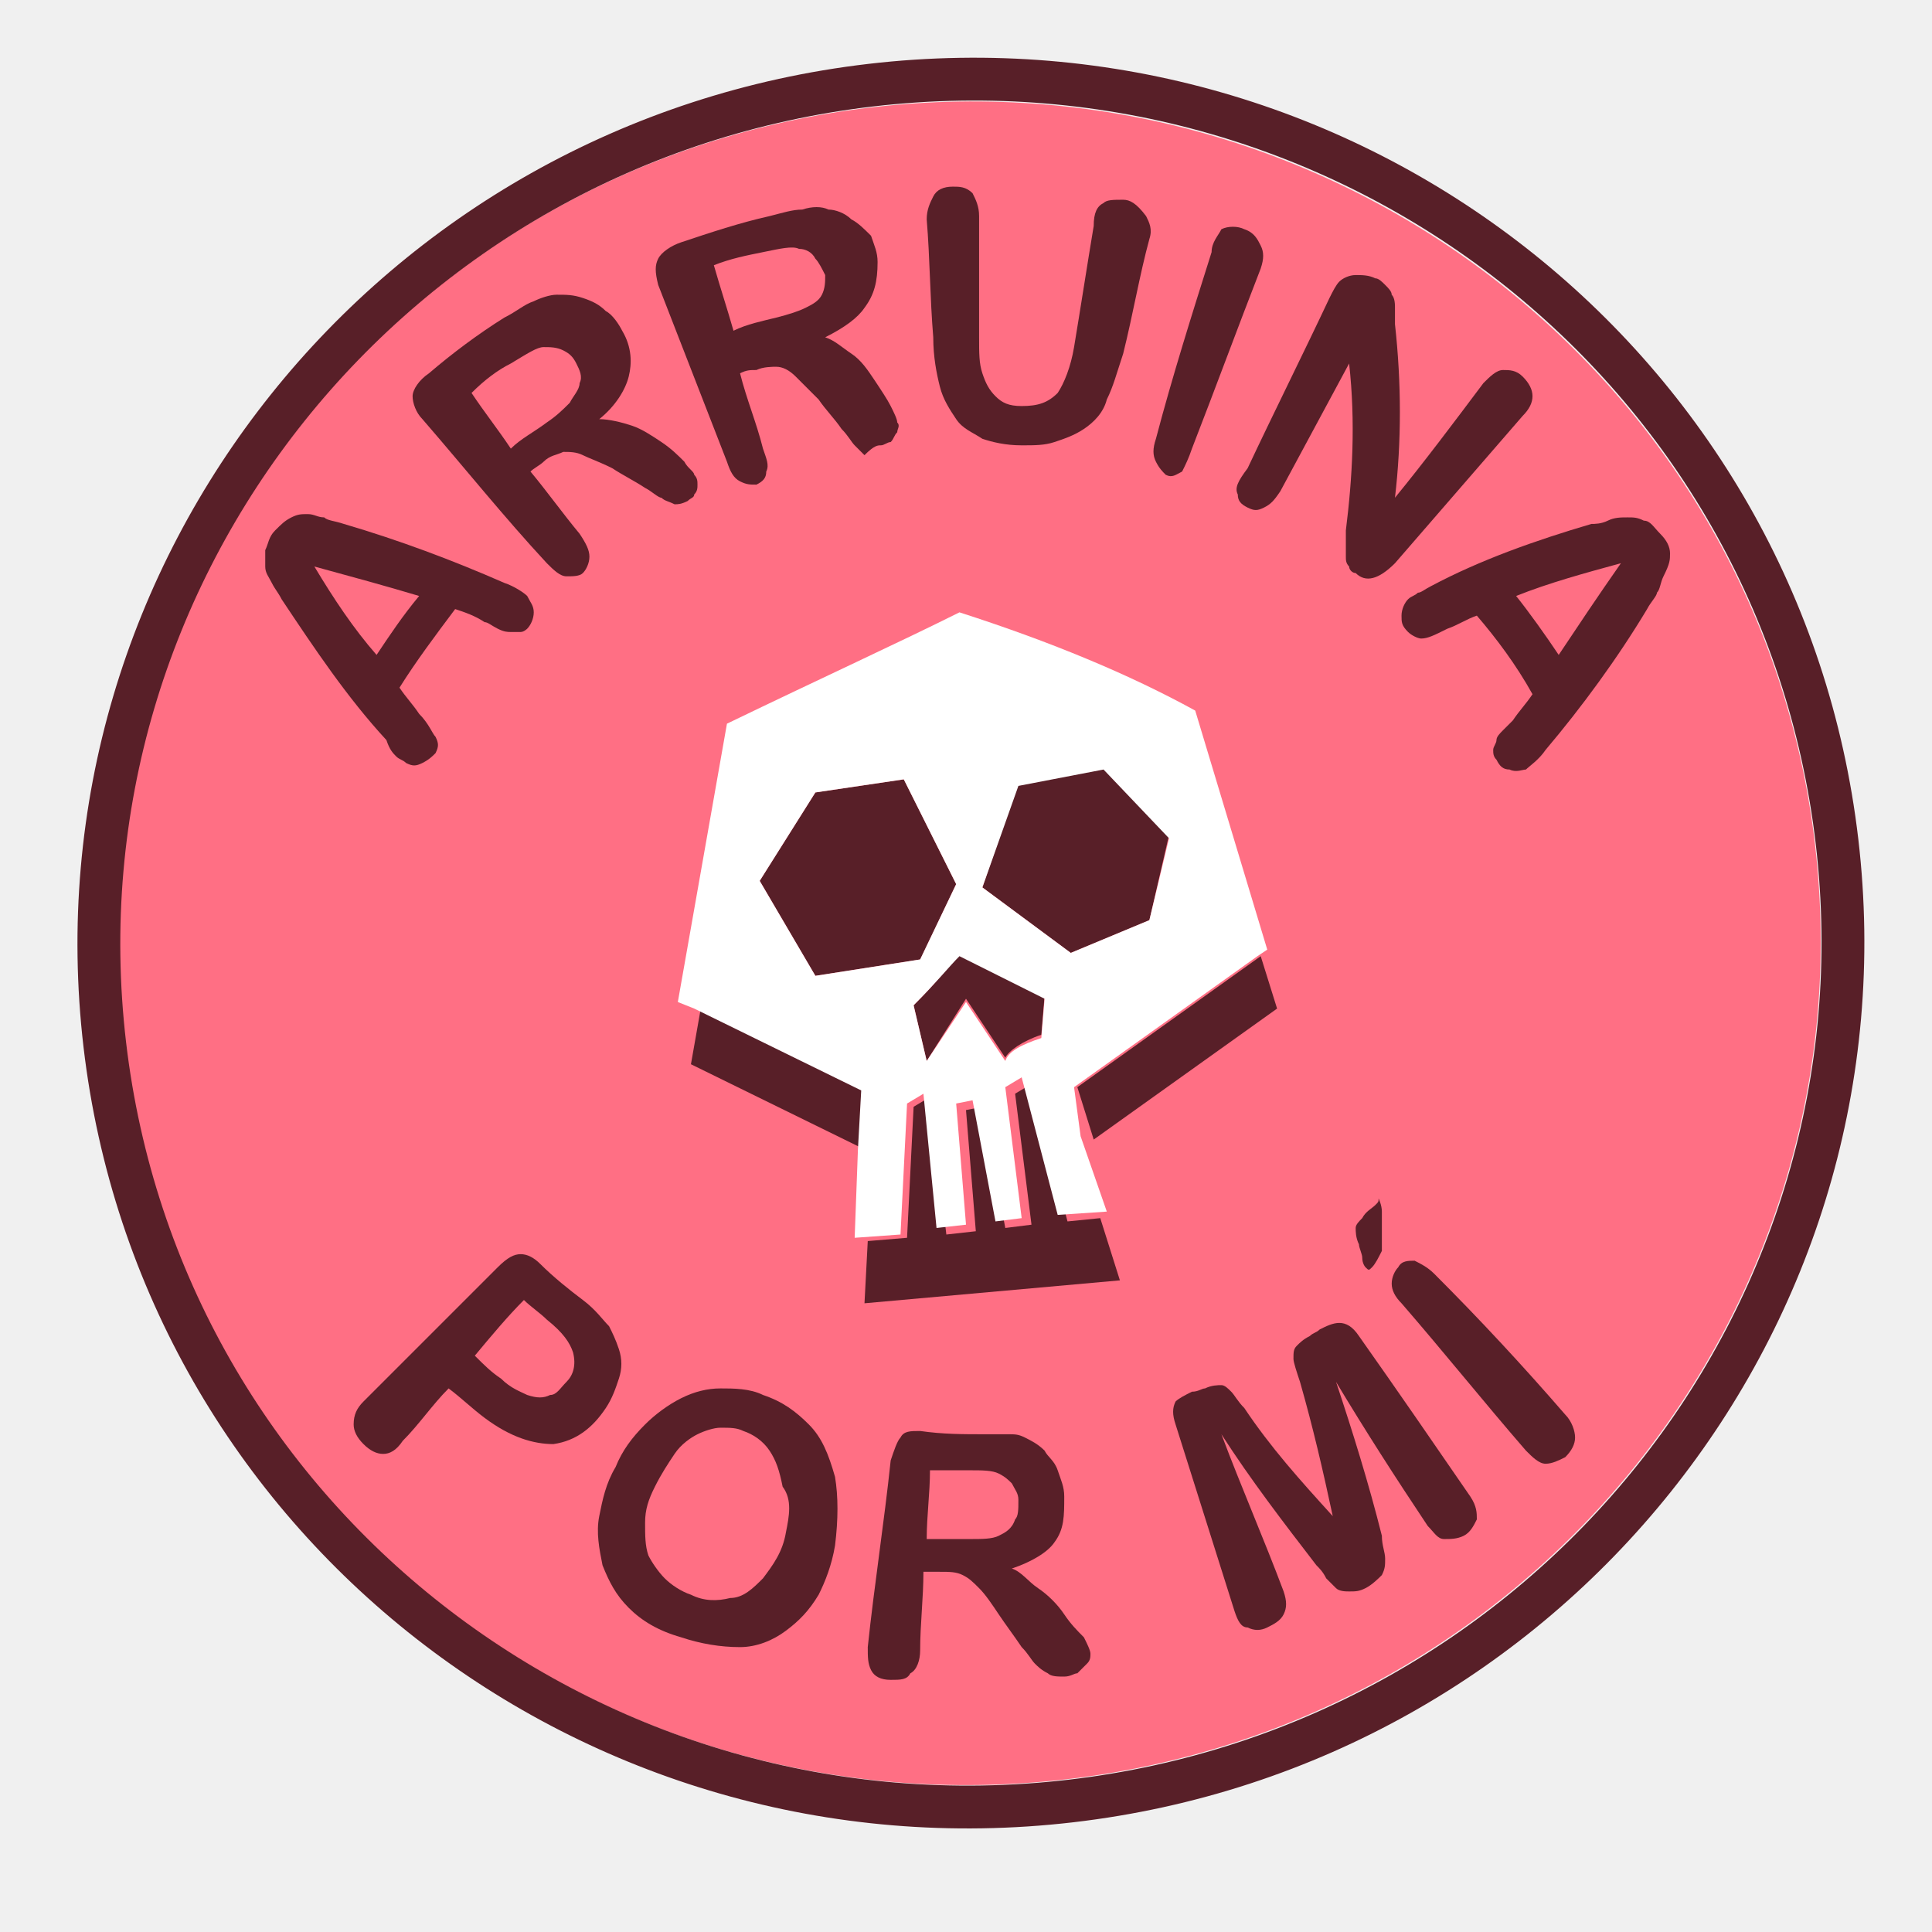
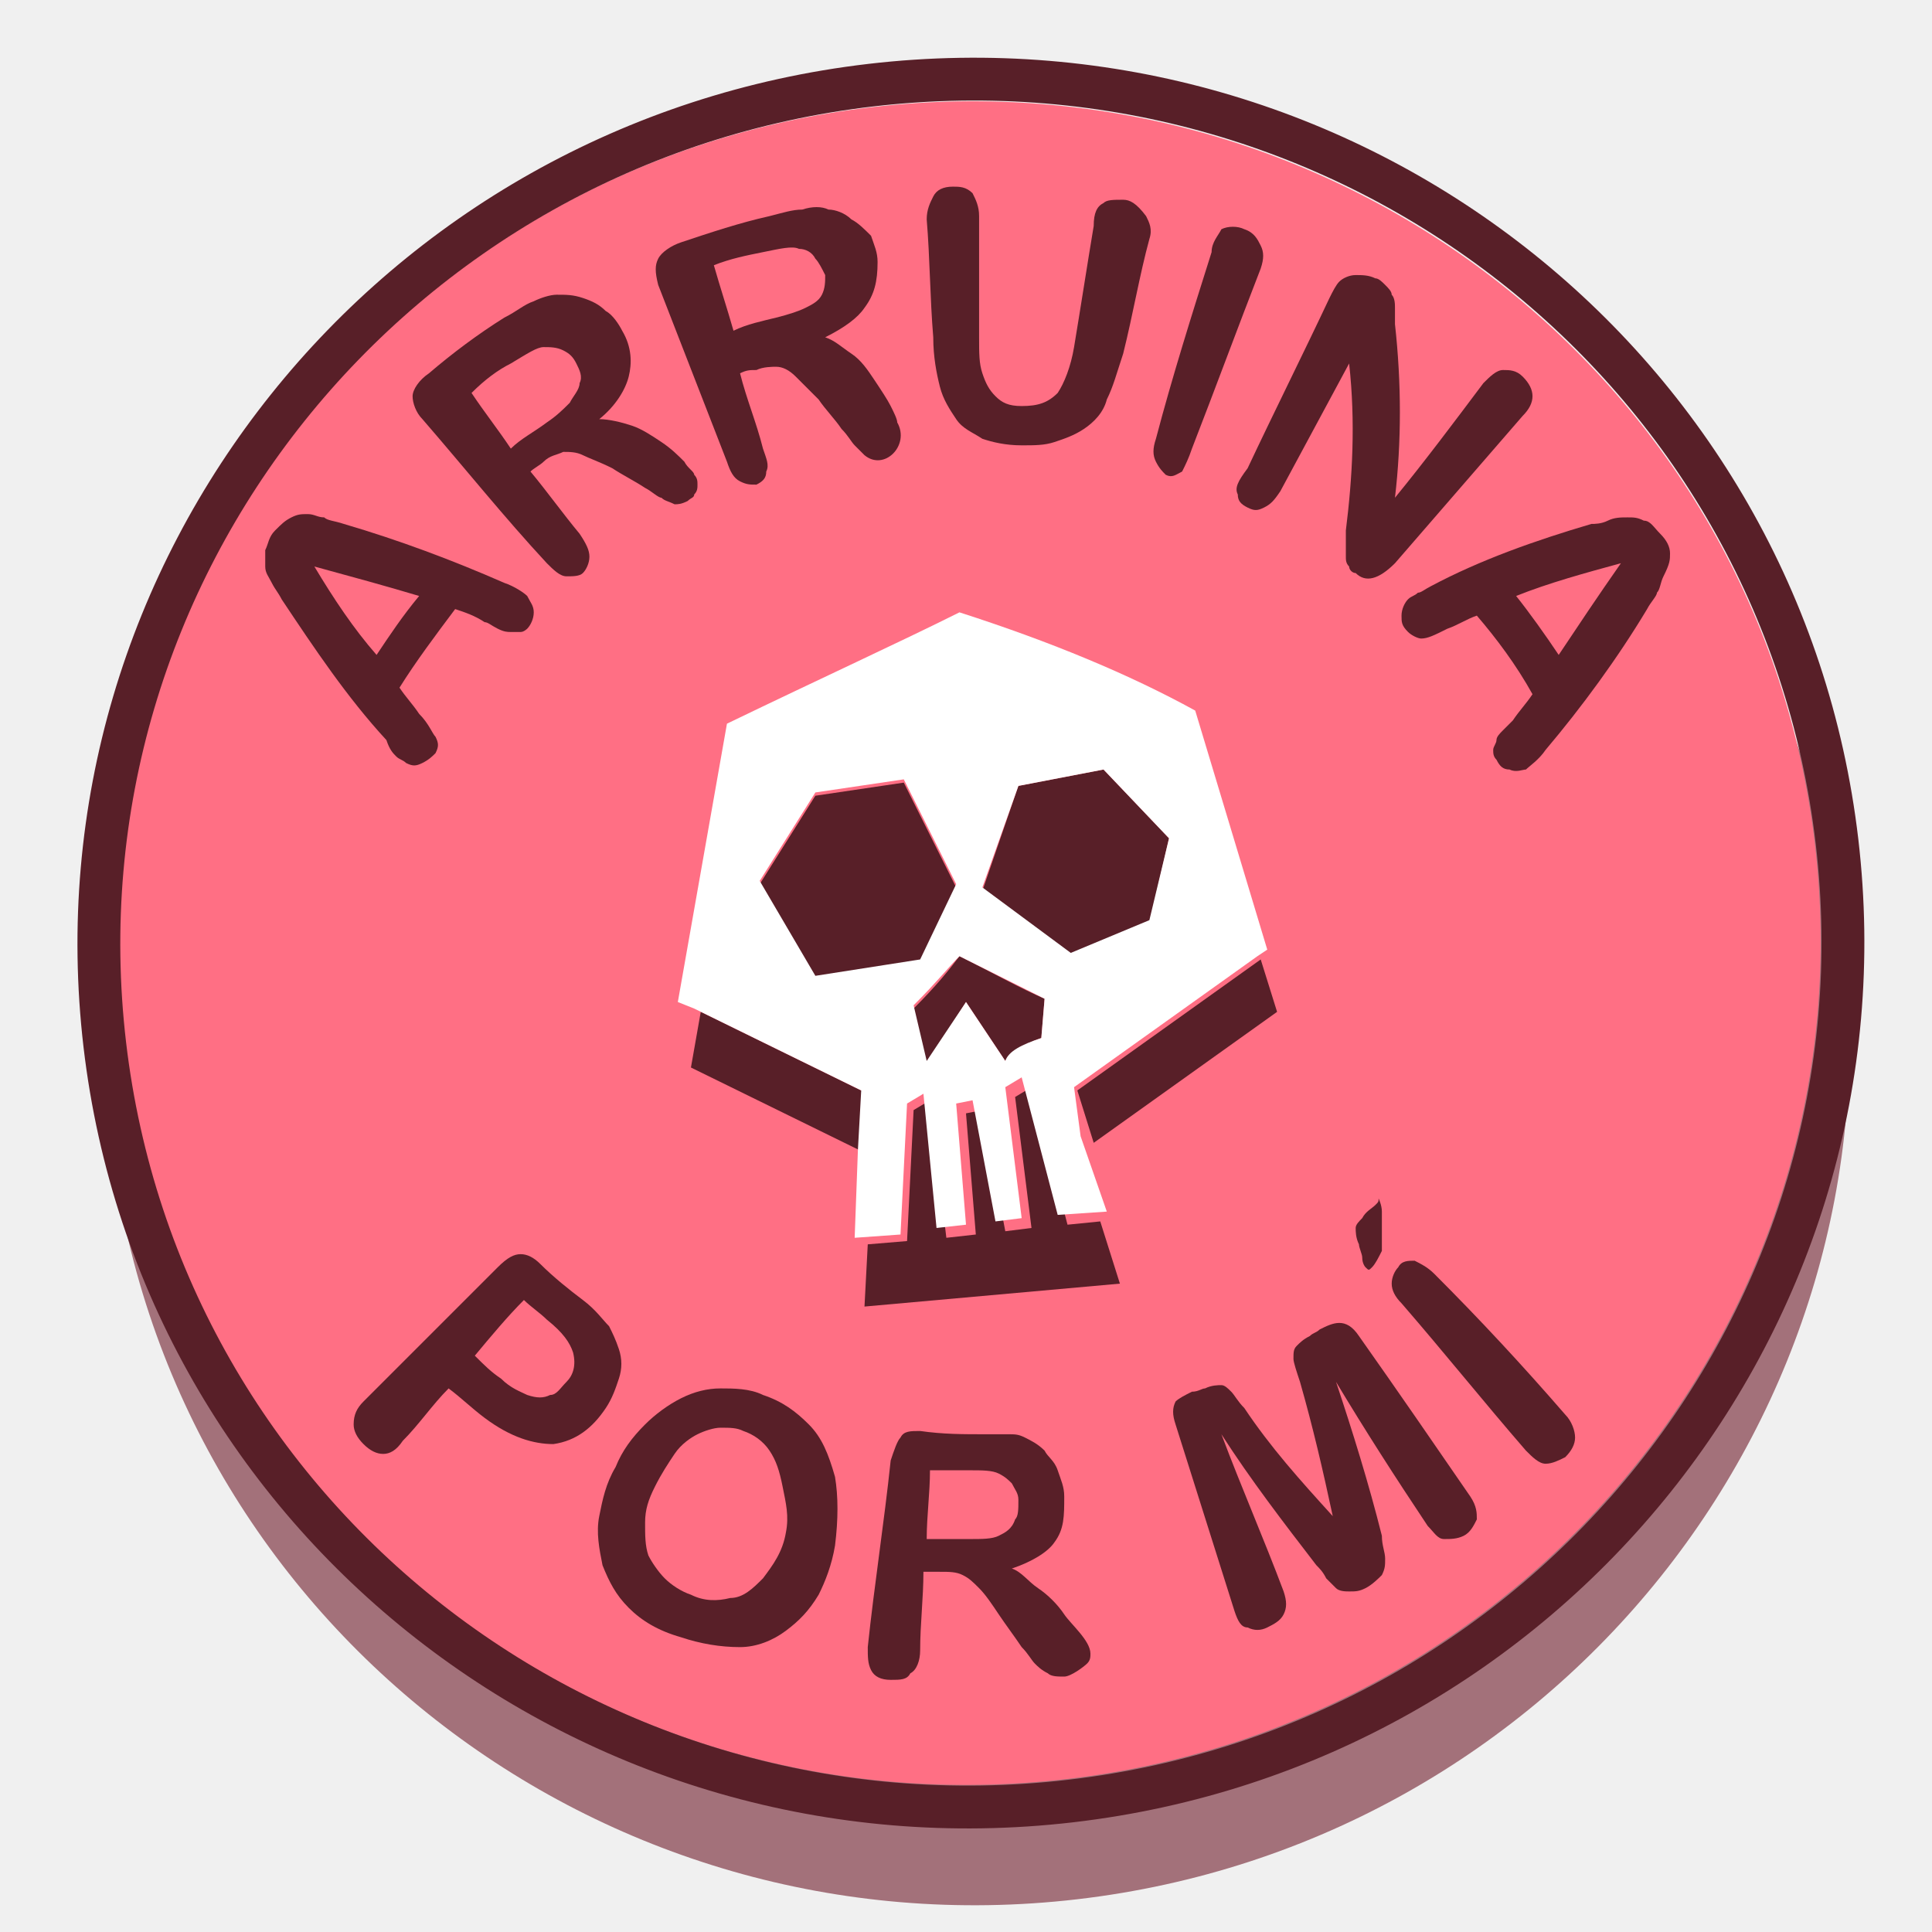
- <svg xmlns="http://www.w3.org/2000/svg" version="1.1" id="Layer_1" x="0px" y="0px" viewBox="0 0 59 59" style="enable-background:new 0 0 59 59;" xml:space="preserve">
+ <svg xmlns="http://www.w3.org/2000/svg" version="1.1" id="Layer_2" x="0px" y="0px" viewBox="0 0 59 59" style="enable-background:new 0 0 59 59;" xml:space="preserve">
  <style type="text/css">
- 	.st0{fill:#FF6F84;}
- 	.st1{fill:none;stroke:#581F28;stroke-width:1.308;}
- 	.st2{fill:#581F28;}
- 	.st3{fill:#FFFFFF;}
+ 	.st0{fill:#A3717A;}
+ 	.st1{fill:#FF6F84;}
+ 	.st2{fill:none;stroke:#581F28;stroke-width:1.308;}
+ 	.st3{fill:#581F28;}
+ 	.st4{fill:#FFFFFF;}
</style>
+   <path class="st0" d="M56.3,28.7C54.6,14.2,41.4,3.9,26.8,5.6C12.2,7.3,1.7,20.4,3.4,34.9S18.3,59.7,32.9,58  C47.5,56.3,58,43.2,56.3,28.7z" />
  <g>
-     <ellipse transform="matrix(0.9933 -0.1159 0.1159 0.9933 -3.1377 3.6298)" class="st0" cx="29.6" cy="28.8" rx="26" ry="25.7" />
-     <path class="st1" d="M26.6,2.6c14.6-1.7,27.8,8.6,29.5,23.1c1.7,14.5-8.8,27.6-23.4,29.3C18.1,56.7,4.9,46.4,3.2,31.9   C1.5,17.4,12,4.3,26.6,2.6z" />
+     <ellipse transform="matrix(0.9933 -0.1159 0.1159 0.9933 -3.139 3.6244)" class="st1" cx="29.6" cy="28.8" rx="26" ry="25.7" />
+     <path class="st2" d="M26.6,2.6c14.6-1.7,27.8,8.6,29.5,23.1c1.7,14.5-8.8,27.6-23.4,29.3C18.1,56.7,4.9,46.4,3.2,31.9   S12,4.3,26.6,2.6z" />
  </g>
-   <path class="st2" d="M28.4,33.5l-0.5,0.3l-0.2,4l-1.2,0.1l-0.1,1.9l7.8-0.7l-0.6-1.9l-1,0.1l-1.1-4.2l-0.5,0.3l0.5,4l-0.8,0.1  l-0.7-3.7l-0.5,0.1l0.3,3.7l-0.9,0.1L28.4,33.5 M21.4,30.8l-0.3,1.7l5.3,2.6l0.1-1.8L21.4,30.8 M27.9,30.7l0.4,1.7l1.2-1.9l1.2,1.8  c0.1-0.2,0.5-0.5,1.1-0.7l0.1-1.2c-0.7-0.3-1.6-0.8-2.6-1.3C29,29.5,28.6,30,27.9,30.7 M27.6,23.8l-2.7,0.4l-1.7,2.7l1.7,2.9  l3.2-0.5l1.1-2.3L27.6,23.8z M32.7,29.1l2.4-1l0.6-2.6l-2-2.1l-2.6,0.5L30,27.1L32.7,29.1z M38.5,29.2l-5.6,4l0.5,1.6l5.6-4  L38.5,29.2L38.5,29.2z" />
-   <path class="st3" d="M32.8,33.2l5.6-4l0.3-0.2l-2.2-7.3c-2-1.1-4.4-2.1-7.2-3c-1.8,0.9-4.2,2-7.1,3.4l-1.5,8.5l0.5,0.2l5.1,2.5  l-0.1,1.8l-0.1,2.7l1.4-0.1l0.2-4l0.5-0.3l0.4,4.1l0.9-0.1l-0.3-3.7l0.5-0.1l0.7,3.7l0.8-0.1l-0.5-4l0.5-0.3l1.1,4.2l1.5-0.1  l-0.8-2.3L32.8,33.2 M35.1,28.1l-2.4,1l-2.7-2l1.1-3.1l2.6-0.5l2,2.1L35.1,28.1z M24.9,24.2l2.7-0.4l1.6,3.2l-1.1,2.3l-3.2,0.5  l-1.7-2.9L24.9,24.2z M28.3,32.4l-0.4-1.7c0.7-0.7,1.1-1.2,1.4-1.5c1,0.5,1.8,0.9,2.6,1.3l-0.1,1.2c-0.6,0.2-1,0.4-1.1,0.7l-1.2-1.8  L28.3,32.4L28.3,32.4z" />
+   <path class="st3" d="M28.4,33.6l-0.5,0.3l-0.2,4L26.5,38l-0.1,1.9l7.8-0.7l-0.6-1.9l-1,0.1l-1.1-4.2L31,33.5l0.5,4l-0.8,0.1L30,33.9  L29.5,34l0.3,3.7l-0.9,0.1L28.4,33.6 M21.4,30.9l-0.3,1.7l5.3,2.6l0.1-1.8L21.4,30.9 M27.9,30.8l0.4,1.7l1.2-1.9l1.2,1.8  c0.1-0.2,0.5-0.5,1.1-0.7l0.1-1.2c-0.7-0.3-1.6-0.8-2.6-1.3C29,29.6,28.6,30.1,27.9,30.8 M27.6,23.9l-2.7,0.4L23.2,27l1.7,2.9  l3.2-0.5l1.1-2.3L27.6,23.9z M32.7,29.2l2.4-1l0.6-2.6l-2-2.1L31.1,24L30,27.2L32.7,29.2z M38.5,29.3l-5.6,4l0.5,1.6l5.6-4  L38.5,29.3L38.5,29.3z" />
+   <path class="st4" d="M32.8,33.2l5.6-4l0.3-0.2l-2.2-7.3c-2-1.1-4.4-2.1-7.2-3c-1.8,0.9-4.2,2-7.1,3.4l-1.5,8.5l0.5,0.2l5.1,2.5  l-0.1,1.8l-0.1,2.7l1.4-0.1l0.2-4l0.5-0.3l0.4,4.1l0.9-0.1l-0.3-3.7l0.5-0.1l0.7,3.7l0.8-0.1l-0.5-4l0.5-0.3l1.1,4.2l1.5-0.1  L33,34.7L32.8,33.2 M35.1,28.1l-2.4,1l-2.7-2l1.1-3.1l2.6-0.5l2,2.1L35.1,28.1z M24.9,24.2l2.7-0.4l1.6,3.2l-1.1,2.3l-3.2,0.5  l-1.7-2.9L24.9,24.2z M28.3,32.4l-0.4-1.7c0.7-0.7,1.1-1.2,1.4-1.5c1,0.5,1.8,0.9,2.6,1.3l-0.1,1.2c-0.6,0.2-1,0.4-1.1,0.7l-1.2-1.8  L28.3,32.4L28.3,32.4z" />
  <g id="Layer_2_copy_2_00000073698024058882006710000003675608293122534283_">
    <g>
-       <path class="st2" d="M18.5,43c0.2-0.3,0.3-0.6,0.4-0.9c0.1-0.3,0.1-0.6,0-0.9c-0.1-0.3-0.2-0.5-0.3-0.7c-0.2-0.2-0.4-0.5-0.8-0.8    c-0.4-0.3-0.9-0.7-1.3-1.1c-0.2-0.2-0.4-0.3-0.6-0.3c-0.2,0-0.4,0.1-0.7,0.4c-1.4,1.4-2.7,2.7-4.1,4.1c-0.2,0.2-0.3,0.4-0.3,0.7    c0,0.2,0.1,0.4,0.3,0.6c0.2,0.2,0.4,0.3,0.6,0.3c0.2,0,0.4-0.1,0.6-0.4c0.5-0.5,0.9-1.1,1.4-1.6c0.4,0.3,0.7,0.6,1.1,0.9    c0.8,0.6,1.5,0.8,2.1,0.8C17.6,44,18.1,43.6,18.5,43z M17.3,42.2c-0.2,0.2-0.3,0.4-0.5,0.4c-0.2,0.1-0.4,0.1-0.7,0    c-0.2-0.1-0.5-0.2-0.8-0.5c-0.3-0.2-0.5-0.4-0.8-0.7c0.5-0.6,1-1.2,1.5-1.7c0.2,0.2,0.5,0.4,0.7,0.6c0.5,0.4,0.7,0.7,0.8,1    C17.6,41.7,17.5,42,17.3,42.2z" />
-       <path class="st2" d="M24.7,43.5c-0.4-0.4-0.8-0.7-1.4-0.9c-0.4-0.2-0.9-0.2-1.3-0.2c-0.4,0-0.8,0.1-1.2,0.3    c-0.4,0.2-0.8,0.5-1.1,0.8c-0.4,0.4-0.7,0.8-0.9,1.3c-0.3,0.5-0.4,1-0.5,1.5c-0.1,0.5,0,1,0.1,1.5c0.2,0.5,0.4,0.9,0.8,1.3    c0.4,0.4,0.9,0.7,1.6,0.9c0.6,0.2,1.2,0.3,1.8,0.3c0.5,0,1-0.2,1.4-0.5c0.4-0.3,0.7-0.6,1-1.1c0.2-0.4,0.4-0.9,0.5-1.5    c0.1-0.8,0.1-1.5,0-2.1C25.3,44.4,25.1,43.9,24.7,43.5z M24,46.8c-0.1,0.6-0.4,1-0.7,1.4c-0.3,0.3-0.6,0.6-1,0.6    c-0.4,0.1-0.8,0.1-1.2-0.1c-0.3-0.1-0.6-0.3-0.8-0.5c-0.2-0.2-0.4-0.5-0.5-0.7c-0.1-0.3-0.1-0.6-0.1-1c0-0.4,0.1-0.7,0.3-1.1    c0.2-0.4,0.4-0.7,0.6-1c0.2-0.3,0.5-0.5,0.7-0.6c0.2-0.1,0.5-0.2,0.7-0.2c0.3,0,0.5,0,0.7,0.1c0.3,0.1,0.6,0.3,0.8,0.6    c0.2,0.3,0.3,0.6,0.4,1.1C24.2,45.8,24.1,46.3,24,46.8z" />
-       <path class="st2" d="M32.5,49.3c-0.2-0.3-0.5-0.6-0.8-0.8s-0.5-0.5-0.8-0.6c0.6-0.2,1.1-0.5,1.3-0.8c0.3-0.4,0.3-0.8,0.3-1.4    c0-0.3-0.1-0.5-0.2-0.8s-0.3-0.4-0.4-0.6c-0.2-0.2-0.4-0.3-0.6-0.4c-0.2-0.1-0.3-0.1-0.5-0.1c-0.2,0-0.4,0-0.7,0    c-0.7,0-1.3,0-2-0.1c-0.3,0-0.5,0-0.6,0.2c-0.1,0.1-0.2,0.4-0.3,0.7c-0.2,1.9-0.5,3.8-0.7,5.7c0,0.3,0,0.5,0.1,0.7    c0.1,0.2,0.3,0.3,0.6,0.3c0.3,0,0.5,0,0.6-0.2c0.2-0.1,0.3-0.4,0.3-0.7c0-0.8,0.1-1.6,0.1-2.4c0.2,0,0.3,0,0.5,0    c0.3,0,0.5,0,0.7,0.1c0.2,0.1,0.3,0.2,0.5,0.4c0.2,0.2,0.4,0.5,0.6,0.8c0.2,0.3,0.5,0.7,0.7,1c0.2,0.2,0.3,0.4,0.4,0.5    c0.1,0.1,0.2,0.2,0.4,0.3c0.1,0.1,0.3,0.1,0.5,0.1c0.2,0,0.3-0.1,0.4-0.1c0.1-0.1,0.2-0.2,0.3-0.3c0.1-0.1,0.1-0.2,0.1-0.3    c0-0.1-0.1-0.3-0.2-0.5C32.9,49.8,32.7,49.6,32.5,49.3z M30.5,46.9C30.3,47,30,47,29.6,47c-0.4,0-0.9,0-1.3,0    c0-0.7,0.1-1.4,0.1-2.1c0.4,0,0.8,0,1.2,0c0.4,0,0.7,0,0.9,0.1c0.2,0.1,0.3,0.2,0.4,0.3c0.1,0.2,0.2,0.3,0.2,0.5    c0,0.3,0,0.5-0.1,0.6C30.9,46.7,30.7,46.8,30.5,46.9z" />
-       <path class="st2" d="M41.5,40.8c-0.2-0.3-0.4-0.4-0.6-0.4c-0.2,0-0.4,0.1-0.6,0.2c-0.1,0.1-0.2,0.1-0.3,0.2    c-0.2,0.1-0.3,0.2-0.4,0.3c-0.1,0.1-0.1,0.2-0.1,0.4c0,0.1,0.1,0.4,0.2,0.7c0.4,1.4,0.7,2.7,1,4.1c-1-1.1-1.9-2.1-2.7-3.3    c-0.2-0.2-0.3-0.4-0.4-0.5c-0.1-0.1-0.2-0.2-0.3-0.2c-0.1,0-0.3,0-0.5,0.1c-0.1,0-0.2,0.1-0.4,0.1c-0.2,0.1-0.4,0.2-0.5,0.3    c-0.1,0.2-0.1,0.4,0,0.7c0.6,1.9,1.2,3.8,1.8,5.7c0.1,0.3,0.2,0.5,0.4,0.5c0.2,0.1,0.4,0.1,0.6,0c0.2-0.1,0.4-0.2,0.5-0.4    c0.1-0.2,0.1-0.4,0-0.7c-0.6-1.6-1.3-3.2-1.9-4.8c0.9,1.4,1.9,2.7,2.9,4c0.1,0.1,0.2,0.2,0.3,0.4c0.1,0.1,0.2,0.2,0.3,0.3    c0.1,0.1,0.3,0.1,0.4,0.1c0.2,0,0.3,0,0.5-0.1c0.2-0.1,0.4-0.3,0.5-0.4c0.1-0.2,0.1-0.3,0.1-0.5c0-0.2-0.1-0.4-0.1-0.7    c-0.4-1.6-0.9-3.2-1.4-4.7c0.9,1.5,1.8,2.9,2.8,4.4c0.2,0.2,0.3,0.4,0.5,0.4c0.2,0,0.4,0,0.6-0.1c0.2-0.1,0.3-0.3,0.4-0.5    c0-0.2,0-0.4-0.2-0.7C43.8,44.1,42.7,42.5,41.5,40.8z" />
-       <path class="st2" d="M43.8,38.9c-0.2-0.2-0.4-0.3-0.6-0.4c-0.2,0-0.4,0-0.5,0.2c-0.1,0.1-0.2,0.3-0.2,0.5c0,0.2,0.1,0.4,0.3,0.6    c1.3,1.5,2.5,3,3.8,4.5c0.2,0.2,0.4,0.4,0.6,0.4c0.2,0,0.4-0.1,0.6-0.2c0.2-0.2,0.3-0.4,0.3-0.6c0-0.2-0.1-0.5-0.3-0.7    C46.5,41.7,45.2,40.3,43.8,38.9z" />
-       <path class="st2" d="M42,36.8c-0.1,0.1-0.3,0.2-0.4,0.4c-0.1,0.1-0.2,0.2-0.2,0.3c0,0.1,0,0.3,0.1,0.5c0,0.1,0.1,0.3,0.1,0.4    c0,0.2,0.1,0.3,0.1,0.3c0.1,0.1,0.1,0.1,0.2,0c0.1-0.1,0.2-0.3,0.3-0.5c0-0.1,0-0.2,0-0.5c0-0.2,0-0.5,0-0.7    c0-0.2-0.1-0.4-0.1-0.4C42.1,36.7,42.1,36.7,42,36.8z" />
-       <path class="st2" d="M12.1,23.1c0.1,0.1,0.2,0.1,0.3,0.2c0.2,0.1,0.3,0.1,0.5,0c0.2-0.1,0.3-0.2,0.4-0.3c0.1-0.2,0.1-0.3,0-0.5    c-0.1-0.1-0.2-0.4-0.5-0.7c-0.2-0.3-0.4-0.5-0.6-0.8c0.5-0.8,1.1-1.6,1.7-2.4c0.3,0.1,0.6,0.2,0.9,0.4c0.1,0,0.2,0.1,0.4,0.2    c0.2,0.1,0.3,0.1,0.4,0.1c0.1,0,0.2,0,0.3,0c0.1,0,0.2-0.1,0.2-0.1c0.1-0.1,0.2-0.3,0.2-0.5c0-0.2-0.1-0.3-0.2-0.5    c-0.1-0.1-0.4-0.3-0.7-0.4c-1.6-0.7-3.2-1.3-4.9-1.8c-0.3-0.1-0.5-0.1-0.6-0.2c-0.2,0-0.3-0.1-0.5-0.1c-0.2,0-0.3,0-0.5,0.1    c-0.2,0.1-0.3,0.2-0.5,0.4c-0.2,0.2-0.2,0.4-0.3,0.6c0,0.2,0,0.4,0,0.5c0,0.2,0.1,0.3,0.2,0.5c0.1,0.2,0.2,0.3,0.3,0.5    c1,1.5,2,3,3.2,4.3C11.9,22.9,12,23,12.1,23.1z M9.6,17.3c1.1,0.3,2.2,0.6,3.2,0.9c-0.5,0.6-0.9,1.2-1.3,1.8    C10.8,19.2,10.2,18.3,9.6,17.3z" />
-       <path class="st2" d="M16.7,17.2c0.2,0.2,0.4,0.4,0.6,0.4c0.2,0,0.4,0,0.5-0.1c0.1-0.1,0.2-0.3,0.2-0.5c0-0.2-0.1-0.4-0.3-0.7    c-0.5-0.6-1-1.3-1.5-1.9c0.1-0.1,0.3-0.2,0.4-0.3c0.2-0.2,0.4-0.2,0.6-0.3c0.2,0,0.4,0,0.6,0.1c0.2,0.1,0.5,0.2,0.9,0.4    c0.3,0.2,0.7,0.4,1,0.6c0.2,0.1,0.4,0.3,0.5,0.3c0.1,0.1,0.2,0.1,0.4,0.2c0.1,0,0.2,0,0.4-0.1c0.1-0.1,0.2-0.1,0.2-0.2    c0.1-0.1,0.1-0.2,0.1-0.3c0-0.1,0-0.2-0.1-0.3c0-0.1-0.2-0.2-0.3-0.4c-0.2-0.2-0.4-0.4-0.7-0.6c-0.3-0.2-0.6-0.4-0.9-0.5    c-0.3-0.1-0.7-0.2-1-0.2c0.5-0.4,0.8-0.9,0.9-1.3c0.1-0.4,0.1-0.9-0.2-1.4c-0.1-0.2-0.3-0.5-0.5-0.6c-0.2-0.2-0.4-0.3-0.7-0.4    c-0.3-0.1-0.5-0.1-0.8-0.1c-0.2,0-0.5,0.1-0.7,0.2c-0.3,0.1-0.5,0.3-0.9,0.5c-0.8,0.5-1.6,1.1-2.3,1.7c-0.3,0.2-0.5,0.5-0.5,0.7    c0,0.2,0.1,0.5,0.3,0.7C14.2,14.3,15.4,15.8,16.7,17.2z M15.6,11.1c0.5-0.3,0.8-0.5,1-0.5c0.2,0,0.4,0,0.6,0.1    c0.2,0.1,0.3,0.2,0.4,0.4c0.1,0.2,0.2,0.4,0.1,0.6c0,0.2-0.2,0.4-0.3,0.6c-0.2,0.2-0.4,0.4-0.7,0.6c-0.4,0.3-0.8,0.5-1.1,0.8    c-0.4-0.6-0.8-1.1-1.2-1.7C14.8,11.6,15.2,11.3,15.6,11.1z" />
-       <path class="st2" d="M26.9,13.6c0.1,0,0.2-0.1,0.3-0.1c0.1-0.1,0.1-0.2,0.2-0.3c0-0.1,0.1-0.2,0-0.3c0-0.1-0.1-0.3-0.2-0.5    c-0.1-0.2-0.3-0.5-0.5-0.8c-0.2-0.3-0.4-0.6-0.7-0.8c-0.3-0.2-0.5-0.4-0.8-0.5c0.6-0.3,1-0.6,1.2-0.9C26.7,9,26.8,8.6,26.8,8    c0-0.3-0.1-0.5-0.2-0.8C26.4,7,26.2,6.8,26,6.7c-0.2-0.2-0.5-0.3-0.7-0.3c-0.2-0.1-0.5-0.1-0.8,0c-0.3,0-0.6,0.1-1,0.2    c-0.9,0.2-1.8,0.5-2.7,0.8c-0.3,0.1-0.6,0.3-0.7,0.5c-0.1,0.2-0.1,0.4,0,0.8c0.7,1.8,1.4,3.6,2.1,5.4c0.1,0.3,0.2,0.5,0.4,0.6    c0.2,0.1,0.3,0.1,0.5,0.1c0.2-0.1,0.3-0.2,0.3-0.4c0.1-0.2,0-0.4-0.1-0.7c-0.2-0.8-0.5-1.5-0.7-2.3c0.2-0.1,0.3-0.1,0.5-0.1    c0.2-0.1,0.5-0.1,0.6-0.1c0.2,0,0.4,0.1,0.6,0.3c0.2,0.2,0.4,0.4,0.7,0.7c0.2,0.3,0.5,0.6,0.7,0.9c0.2,0.2,0.3,0.4,0.4,0.5    c0.1,0.1,0.2,0.2,0.3,0.3C26.7,13.6,26.8,13.6,26.9,13.6z M25.1,9c-0.1,0.2-0.3,0.3-0.5,0.4c-0.2,0.1-0.5,0.2-0.9,0.3    c-0.4,0.1-0.9,0.2-1.3,0.4c-0.2-0.7-0.4-1.3-0.6-2c0.5-0.2,1-0.3,1.5-0.4c0.5-0.1,0.9-0.2,1.1-0.1c0.2,0,0.4,0.1,0.5,0.3    c0.1,0.1,0.2,0.3,0.3,0.5C25.2,8.6,25.2,8.8,25.1,9z" />
-       <path class="st2" d="M34.3,6.1c-0.3,0-0.5,0-0.6,0.1c-0.2,0.1-0.3,0.3-0.3,0.7c-0.2,1.2-0.4,2.5-0.6,3.7c-0.1,0.6-0.3,1.1-0.5,1.4    c-0.3,0.3-0.6,0.4-1.1,0.4c-0.4,0-0.6-0.1-0.8-0.3c-0.2-0.2-0.3-0.4-0.4-0.7c-0.1-0.3-0.1-0.6-0.1-1.1c0-1.2,0-2.5,0-3.7    c0-0.3-0.1-0.5-0.2-0.7c-0.2-0.2-0.4-0.2-0.6-0.2c-0.3,0-0.5,0.1-0.6,0.3c-0.1,0.2-0.2,0.4-0.2,0.7c0.1,1.2,0.1,2.4,0.2,3.6    c0,0.6,0.1,1.1,0.2,1.5c0.1,0.4,0.3,0.7,0.5,1c0.2,0.3,0.5,0.4,0.8,0.6c0.3,0.1,0.7,0.2,1.2,0.2c0.4,0,0.7,0,1-0.1    c0.3-0.1,0.6-0.2,0.9-0.4c0.3-0.2,0.6-0.5,0.7-0.9c0.2-0.4,0.3-0.8,0.5-1.4c0.3-1.2,0.5-2.4,0.8-3.5c0.1-0.3,0-0.5-0.1-0.7    C34.7,6.2,34.5,6.1,34.3,6.1z" />
-       <path class="st2" d="M36.4,13.7c0.7-1.8,1.4-3.7,2.1-5.5c0.1-0.3,0.1-0.5,0-0.7C38.4,7.3,38.3,7.1,38,7c-0.2-0.1-0.5-0.1-0.7,0    C37.2,7.2,37,7.4,37,7.7c-0.6,1.9-1.2,3.8-1.7,5.7c-0.1,0.3-0.1,0.5,0,0.7c0.1,0.2,0.2,0.3,0.3,0.4c0.2,0.1,0.3,0,0.5-0.1    C36.2,14.2,36.3,14,36.4,13.7z" />
-       <path class="st2" d="M37.8,15.1c0,0.2,0.1,0.3,0.3,0.4c0.2,0.1,0.3,0.1,0.5,0c0.2-0.1,0.3-0.2,0.5-0.5c0.7-1.3,1.4-2.6,2.1-3.9    c0.2,1.8,0.1,3.5-0.1,5.1c0,0.1,0,0.3,0,0.4c0,0.1,0,0.3,0,0.4c0,0.1,0,0.2,0.1,0.3c0,0.1,0.1,0.2,0.2,0.2    c0.3,0.3,0.7,0.2,1.2-0.3c1.3-1.5,2.6-3,3.9-4.5c0.2-0.2,0.3-0.4,0.3-0.6c0-0.2-0.1-0.4-0.3-0.6c-0.2-0.2-0.4-0.2-0.6-0.2    c-0.2,0-0.4,0.2-0.6,0.4c-0.9,1.2-1.8,2.4-2.7,3.5c0.2-1.7,0.2-3.5,0-5.3c0-0.2,0-0.3,0-0.5c0-0.1,0-0.3-0.1-0.4    c0-0.1-0.1-0.2-0.2-0.3c-0.1-0.1-0.2-0.2-0.3-0.2c-0.2-0.1-0.4-0.1-0.6-0.1c-0.2,0-0.4,0.1-0.5,0.2c-0.1,0.1-0.2,0.3-0.3,0.5    c-0.8,1.7-1.7,3.5-2.5,5.2C37.8,14.7,37.7,14.9,37.8,15.1z" />
-       <path class="st2" d="M51,16.9c0-0.2-0.1-0.4-0.3-0.6c-0.2-0.2-0.3-0.4-0.5-0.4c-0.2-0.1-0.3-0.1-0.5-0.1c-0.2,0-0.4,0-0.6,0.1    c-0.2,0.1-0.4,0.1-0.5,0.1c-1.7,0.5-3.4,1.1-4.9,1.9c-0.2,0.1-0.3,0.2-0.4,0.2c-0.1,0.1-0.2,0.1-0.3,0.2c-0.1,0.1-0.2,0.3-0.2,0.5    c0,0.2,0,0.3,0.2,0.5c0.1,0.1,0.3,0.2,0.4,0.2c0.2,0,0.4-0.1,0.8-0.3c0.3-0.1,0.6-0.3,0.9-0.4c0.6,0.7,1.2,1.5,1.7,2.4    c-0.2,0.3-0.4,0.5-0.6,0.8c-0.1,0.1-0.2,0.2-0.3,0.3c-0.1,0.1-0.2,0.2-0.2,0.3c0,0.1-0.1,0.2-0.1,0.3c0,0.1,0,0.2,0.1,0.3    c0.1,0.2,0.2,0.3,0.4,0.3c0.2,0.1,0.4,0,0.5,0c0.1-0.1,0.4-0.3,0.6-0.6c1.1-1.3,2.2-2.8,3.1-4.3c0.1-0.2,0.3-0.4,0.3-0.5    c0.1-0.1,0.1-0.3,0.2-0.5C51,17.2,51,17.1,51,16.9z M47.6,20c-0.4-0.6-0.9-1.3-1.3-1.8c1-0.4,2.1-0.7,3.2-1    C48.8,18.2,48.2,19.1,47.6,20z" />
+       <path class="st3" d="M18.5,43c0.2-0.3,0.3-0.6,0.4-0.9c0.1-0.3,0.1-0.6,0-0.9c-0.1-0.3-0.2-0.5-0.3-0.7c-0.2-0.2-0.4-0.5-0.8-0.8    s-0.9-0.7-1.3-1.1c-0.2-0.2-0.4-0.3-0.6-0.3s-0.4,0.1-0.7,0.4c-1.4,1.4-2.7,2.7-4.1,4.1c-0.2,0.2-0.3,0.4-0.3,0.7    c0,0.2,0.1,0.4,0.3,0.6c0.2,0.2,0.4,0.3,0.6,0.3c0.2,0,0.4-0.1,0.6-0.4c0.5-0.5,0.9-1.1,1.4-1.6c0.4,0.3,0.7,0.6,1.1,0.9    c0.8,0.6,1.5,0.8,2.1,0.8C17.6,44,18.1,43.6,18.5,43z M17.3,42.2c-0.2,0.2-0.3,0.4-0.5,0.4c-0.2,0.1-0.4,0.1-0.7,0    c-0.2-0.1-0.5-0.2-0.8-0.5c-0.3-0.2-0.5-0.4-0.8-0.7c0.5-0.6,1-1.2,1.5-1.7c0.2,0.2,0.5,0.4,0.7,0.6c0.5,0.4,0.7,0.7,0.8,1    C17.6,41.7,17.5,42,17.3,42.2z" />
+       <path class="st3" d="M24.7,43.5c-0.4-0.4-0.8-0.7-1.4-0.9c-0.4-0.2-0.9-0.2-1.3-0.2s-0.8,0.1-1.2,0.3c-0.4,0.2-0.8,0.5-1.1,0.8    c-0.4,0.4-0.7,0.8-0.9,1.3c-0.3,0.5-0.4,1-0.5,1.5s0,1,0.1,1.5c0.2,0.5,0.4,0.9,0.8,1.3c0.4,0.4,0.9,0.7,1.6,0.9    c0.6,0.2,1.2,0.3,1.8,0.3c0.5,0,1-0.2,1.4-0.5s0.7-0.6,1-1.1c0.2-0.4,0.4-0.9,0.5-1.5c0.1-0.8,0.1-1.5,0-2.1    C25.3,44.4,25.1,43.9,24.7,43.5z M24,46.8c-0.1,0.6-0.4,1-0.7,1.4c-0.3,0.3-0.6,0.6-1,0.6c-0.4,0.1-0.8,0.1-1.2-0.1    c-0.3-0.1-0.6-0.3-0.8-0.5c-0.2-0.2-0.4-0.5-0.5-0.7c-0.1-0.3-0.1-0.6-0.1-1s0.1-0.7,0.3-1.1c0.2-0.4,0.4-0.7,0.6-1    s0.5-0.5,0.7-0.6s0.5-0.2,0.7-0.2c0.3,0,0.5,0,0.7,0.1c0.3,0.1,0.6,0.3,0.8,0.6c0.2,0.3,0.3,0.6,0.4,1.1    C24,45.9,24.1,46.3,24,46.8z" />
+       <path class="st3" d="M32.5,49.3c-0.2-0.3-0.5-0.6-0.8-0.8s-0.5-0.5-0.8-0.6c0.6-0.2,1.1-0.5,1.3-0.8c0.3-0.4,0.3-0.8,0.3-1.4    c0-0.3-0.1-0.5-0.2-0.8s-0.3-0.4-0.4-0.6c-0.2-0.2-0.4-0.3-0.6-0.4c-0.2-0.1-0.3-0.1-0.5-0.1s-0.4,0-0.7,0c-0.7,0-1.3,0-2-0.1    c-0.3,0-0.5,0-0.6,0.2c-0.1,0.1-0.2,0.4-0.3,0.7c-0.2,1.9-0.5,3.8-0.7,5.7c0,0.3,0,0.5,0.1,0.7s0.3,0.3,0.6,0.3    c0.3,0,0.5,0,0.6-0.2c0.2-0.1,0.3-0.4,0.3-0.7c0-0.8,0.1-1.6,0.1-2.4c0.2,0,0.3,0,0.5,0c0.3,0,0.5,0,0.7,0.1s0.3,0.2,0.5,0.4    s0.4,0.5,0.6,0.8s0.5,0.7,0.7,1c0.2,0.2,0.3,0.4,0.4,0.5s0.2,0.2,0.4,0.3c0.1,0.1,0.3,0.1,0.5,0.1s0.6-0.3,0.7-0.4    s0.1-0.2,0.1-0.3C33.3,50.1,32.7,49.6,32.5,49.3z M30.5,46.9C30.3,47,30,47,29.6,47s-0.9,0-1.3,0c0-0.7,0.1-1.4,0.1-2.1    c0.4,0,0.8,0,1.2,0c0.4,0,0.7,0,0.9,0.1c0.2,0.1,0.3,0.2,0.4,0.3c0.1,0.2,0.2,0.3,0.2,0.5c0,0.3,0,0.5-0.1,0.6    C30.9,46.7,30.7,46.8,30.5,46.9z" />
+       <path class="st3" d="M41.5,40.8c-0.2-0.3-0.4-0.4-0.6-0.4c-0.2,0-0.4,0.1-0.6,0.2c-0.1,0.1-0.2,0.1-0.3,0.2    c-0.2,0.1-0.3,0.2-0.4,0.3c-0.1,0.1-0.1,0.2-0.1,0.4c0,0.1,0.1,0.4,0.2,0.7c0.4,1.4,0.7,2.7,1,4.1c-1-1.1-1.9-2.1-2.7-3.3    c-0.2-0.2-0.3-0.4-0.4-0.5c-0.1-0.1-0.2-0.2-0.3-0.2s-0.3,0-0.5,0.1c-0.1,0-0.2,0.1-0.4,0.1c-0.2,0.1-0.4,0.2-0.5,0.3    c-0.1,0.2-0.1,0.4,0,0.7c0.6,1.9,1.2,3.8,1.8,5.7c0.1,0.3,0.2,0.5,0.4,0.5c0.2,0.1,0.4,0.1,0.6,0c0.2-0.1,0.4-0.2,0.5-0.4    s0.1-0.4,0-0.7c-0.6-1.6-1.3-3.2-1.9-4.8c0.9,1.4,1.9,2.7,2.9,4c0.1,0.1,0.2,0.2,0.3,0.4c0.1,0.1,0.2,0.2,0.3,0.3s0.3,0.1,0.4,0.1    c0.2,0,0.3,0,0.5-0.1s0.4-0.3,0.5-0.4c0.1-0.2,0.1-0.3,0.1-0.5s-0.1-0.4-0.1-0.7c-0.4-1.6-0.9-3.2-1.4-4.7    c0.9,1.5,1.8,2.9,2.8,4.4c0.2,0.2,0.3,0.4,0.5,0.4s0.4,0,0.6-0.1c0.2-0.1,0.3-0.3,0.4-0.5c0-0.2,0-0.4-0.2-0.7    C43.8,44.1,42.7,42.5,41.5,40.8z" />
+       <path class="st3" d="M43.8,38.9c-0.2-0.2-0.4-0.3-0.6-0.4c-0.2,0-0.4,0-0.5,0.2c-0.1,0.1-0.2,0.3-0.2,0.5s0.1,0.4,0.3,0.6    c1.3,1.5,2.5,3,3.8,4.5c0.2,0.2,0.4,0.4,0.6,0.4c0.2,0,0.4-0.1,0.6-0.2c0.2-0.2,0.3-0.4,0.3-0.6c0-0.2-0.1-0.5-0.3-0.7    C46.5,41.7,45.2,40.3,43.8,38.9z" />
+       <path class="st3" d="M42,36.8c-0.1,0.1-0.3,0.2-0.4,0.4c-0.1,0.1-0.2,0.2-0.2,0.3s0,0.3,0.1,0.5c0,0.1,0.1,0.3,0.1,0.4    c0,0.2,0.1,0.3,0.1,0.3c0.1,0.1,0.1,0.1,0.2,0c0.1-0.1,0.2-0.3,0.3-0.5c0-0.1,0-0.2,0-0.5c0-0.2,0-0.5,0-0.7s-0.1-0.4-0.1-0.4    C42.1,36.7,42.1,36.7,42,36.8z" />
+       <path class="st3" d="M12.1,23.1c0.1,0.1,0.2,0.1,0.3,0.2c0.2,0.1,0.3,0.1,0.5,0s0.3-0.2,0.4-0.3c0.1-0.2,0.1-0.3,0-0.5    c-0.1-0.1-0.2-0.4-0.5-0.7c-0.2-0.3-0.4-0.5-0.6-0.8c0.5-0.8,1.1-1.6,1.7-2.4c0.3,0.1,0.6,0.2,0.9,0.4c0.1,0,0.2,0.1,0.4,0.2    s0.3,0.1,0.4,0.1c0.1,0,0.2,0,0.3,0s0.2-0.1,0.2-0.1c0.1-0.1,0.2-0.3,0.2-0.5s-0.1-0.3-0.2-0.5c-0.1-0.1-0.4-0.3-0.7-0.4    c-1.6-0.7-3.2-1.3-4.9-1.8c-0.3-0.1-0.5-0.1-0.6-0.2c-0.2,0-0.3-0.1-0.5-0.1s-0.3,0-0.5,0.1S8.6,16,8.4,16.2    c-0.2,0.2-0.2,0.4-0.3,0.6c0,0.2,0,0.4,0,0.5c0,0.2,0.1,0.3,0.2,0.5c0.1,0.2,0.2,0.3,0.3,0.5c1,1.5,2,3,3.2,4.3    C11.9,22.9,12,23,12.1,23.1z M9.6,17.3c1.1,0.3,2.2,0.6,3.2,0.9c-0.5,0.6-0.9,1.2-1.3,1.8C10.8,19.2,10.2,18.3,9.6,17.3z" />
+       <path class="st3" d="M16.7,17.2c0.2,0.2,0.4,0.4,0.6,0.4s0.4,0,0.5-0.1S18,17.2,18,17s-0.1-0.4-0.3-0.7c-0.5-0.6-1-1.3-1.5-1.9    c0.1-0.1,0.3-0.2,0.4-0.3c0.2-0.2,0.4-0.2,0.6-0.3c0.2,0,0.4,0,0.6,0.1s0.5,0.2,0.9,0.4c0.3,0.2,0.7,0.4,1,0.6    c0.2,0.1,0.4,0.3,0.5,0.3c0.1,0.1,0.2,0.1,0.4,0.2c0.1,0,0.2,0,0.4-0.1c0.1-0.1,0.2-0.1,0.2-0.2c0.1-0.1,0.1-0.2,0.1-0.3    s0-0.2-0.1-0.3c0-0.1-0.2-0.2-0.3-0.4c-0.2-0.2-0.4-0.4-0.7-0.6c-0.3-0.2-0.6-0.4-0.9-0.5s-0.7-0.2-1-0.2c0.5-0.4,0.8-0.9,0.9-1.3    c0.1-0.4,0.1-0.9-0.2-1.4c-0.1-0.2-0.3-0.5-0.5-0.6c-0.2-0.2-0.4-0.3-0.7-0.4C17.5,9,17.3,9,17,9c-0.2,0-0.5,0.1-0.7,0.2    c-0.3,0.1-0.5,0.3-0.9,0.5c-0.8,0.5-1.6,1.1-2.3,1.7c-0.3,0.2-0.5,0.5-0.5,0.7s0.1,0.5,0.3,0.7C14.2,14.3,15.4,15.8,16.7,17.2z     M15.6,11.1c0.5-0.3,0.8-0.5,1-0.5s0.4,0,0.6,0.1s0.3,0.2,0.4,0.4s0.2,0.4,0.1,0.6c0,0.2-0.2,0.4-0.3,0.6    c-0.2,0.2-0.4,0.4-0.7,0.6c-0.4,0.3-0.8,0.5-1.1,0.8c-0.4-0.6-0.8-1.1-1.2-1.7C14.8,11.6,15.2,11.3,15.6,11.1z" />
+       <path class="st3" d="M27.4,12.9c0-0.1-0.1-0.3-0.2-0.5s-0.3-0.5-0.5-0.8S26.3,11,26,10.8c-0.3-0.2-0.5-0.4-0.8-0.5    c0.6-0.3,1-0.6,1.2-0.9C26.7,9,26.8,8.6,26.8,8c0-0.3-0.1-0.5-0.2-0.8C26.4,7,26.2,6.8,26,6.7c-0.2-0.2-0.5-0.3-0.7-0.3    c-0.2-0.1-0.5-0.1-0.8,0c-0.3,0-0.6,0.1-1,0.2c-0.9,0.2-1.8,0.5-2.7,0.8c-0.3,0.1-0.6,0.3-0.7,0.5s-0.1,0.4,0,0.8    c0.7,1.8,1.4,3.6,2.1,5.4c0.1,0.3,0.2,0.5,0.4,0.6c0.2,0.1,0.3,0.1,0.5,0.1c0.2-0.1,0.3-0.2,0.3-0.4c0.1-0.2,0-0.4-0.1-0.7    c-0.2-0.8-0.5-1.5-0.7-2.3c0.2-0.1,0.3-0.1,0.5-0.1c0.2-0.1,0.5-0.1,0.6-0.1c0.2,0,0.4,0.1,0.6,0.3s0.4,0.4,0.7,0.7    c0.2,0.3,0.5,0.6,0.7,0.9c0.2,0.2,0.3,0.4,0.4,0.5s0.2,0.2,0.3,0.3C27,14.4,27.8,13.6,27.4,12.9z M25.1,9    c-0.1,0.2-0.3,0.3-0.5,0.4c-0.2,0.1-0.5,0.2-0.9,0.3s-0.9,0.2-1.3,0.4c-0.2-0.7-0.4-1.3-0.6-2c0.5-0.2,1-0.3,1.5-0.4    s0.9-0.2,1.1-0.1c0.2,0,0.4,0.1,0.5,0.3C25,8,25.1,8.2,25.2,8.4C25.2,8.6,25.2,8.8,25.1,9z" />
+       <path class="st3" d="M34.3,6.1c-0.3,0-0.5,0-0.6,0.1c-0.2,0.1-0.3,0.3-0.3,0.7c-0.2,1.2-0.4,2.5-0.6,3.7c-0.1,0.6-0.3,1.1-0.5,1.4    c-0.3,0.3-0.6,0.4-1.1,0.4c-0.4,0-0.6-0.1-0.8-0.3c-0.2-0.2-0.3-0.4-0.4-0.7s-0.1-0.6-0.1-1.1c0-1.2,0-2.5,0-3.7    c0-0.3-0.1-0.5-0.2-0.7c-0.2-0.2-0.4-0.2-0.6-0.2c-0.3,0-0.5,0.1-0.6,0.3c-0.1,0.2-0.2,0.4-0.2,0.7c0.1,1.2,0.1,2.4,0.2,3.6    c0,0.6,0.1,1.1,0.2,1.5s0.3,0.7,0.5,1s0.5,0.4,0.8,0.6c0.3,0.1,0.7,0.2,1.2,0.2c0.4,0,0.7,0,1-0.1c0.3-0.1,0.6-0.2,0.9-0.4    c0.3-0.2,0.6-0.5,0.7-0.9c0.2-0.4,0.3-0.8,0.5-1.4c0.3-1.2,0.5-2.4,0.8-3.5c0.1-0.3,0-0.5-0.1-0.7C34.7,6.2,34.5,6.1,34.3,6.1z" />
+       <path class="st3" d="M36.4,13.7c0.7-1.8,1.4-3.7,2.1-5.5c0.1-0.3,0.1-0.5,0-0.7S38.3,7.1,38,7c-0.2-0.1-0.5-0.1-0.7,0    C37.2,7.2,37,7.4,37,7.7c-0.6,1.9-1.2,3.8-1.7,5.7c-0.1,0.3-0.1,0.5,0,0.7s0.2,0.3,0.3,0.4c0.2,0.1,0.3,0,0.5-0.1    C36.2,14.2,36.3,14,36.4,13.7z" />
+       <path class="st3" d="M37.8,15.1c0,0.2,0.1,0.3,0.3,0.4c0.2,0.1,0.3,0.1,0.5,0s0.3-0.2,0.5-0.5c0.7-1.3,1.4-2.6,2.1-3.9    c0.2,1.8,0.1,3.5-0.1,5.1c0,0.1,0,0.3,0,0.4s0,0.3,0,0.4s0,0.2,0.1,0.3c0,0.1,0.1,0.2,0.2,0.2c0.3,0.3,0.7,0.2,1.2-0.3    c1.3-1.5,2.6-3,3.9-4.5c0.2-0.2,0.3-0.4,0.3-0.6c0-0.2-0.1-0.4-0.3-0.6c-0.2-0.2-0.4-0.2-0.6-0.2c-0.2,0-0.4,0.2-0.6,0.4    c-0.9,1.2-1.8,2.4-2.7,3.5c0.2-1.7,0.2-3.5,0-5.3c0-0.2,0-0.3,0-0.5c0-0.1,0-0.3-0.1-0.4c0-0.1-0.1-0.2-0.2-0.3    c-0.1-0.1-0.2-0.2-0.3-0.2c-0.2-0.1-0.4-0.1-0.6-0.1c-0.2,0-0.4,0.1-0.5,0.2c-0.1,0.1-0.2,0.3-0.3,0.5c-0.8,1.7-1.7,3.5-2.5,5.2    C37.8,14.7,37.7,14.9,37.8,15.1z" />
+       <path class="st3" d="M51,16.9c0-0.2-0.1-0.4-0.3-0.6s-0.3-0.4-0.5-0.4c-0.2-0.1-0.3-0.1-0.5-0.1s-0.4,0-0.6,0.1    C48.9,16,48.7,16,48.6,16c-1.7,0.5-3.4,1.1-4.9,1.9c-0.2,0.1-0.3,0.2-0.4,0.2c-0.1,0.1-0.2,0.1-0.3,0.2s-0.2,0.3-0.2,0.5    s0,0.3,0.2,0.5c0.1,0.1,0.3,0.2,0.4,0.2c0.2,0,0.4-0.1,0.8-0.3c0.3-0.1,0.6-0.3,0.9-0.4c0.6,0.7,1.2,1.5,1.7,2.4    c-0.2,0.3-0.4,0.5-0.6,0.8c-0.1,0.1-0.2,0.2-0.3,0.3c-0.1,0.1-0.2,0.2-0.2,0.3c0,0.1-0.1,0.2-0.1,0.3c0,0.1,0,0.2,0.1,0.3    c0.1,0.2,0.2,0.3,0.4,0.3c0.2,0.1,0.4,0,0.5,0c0.1-0.1,0.4-0.3,0.6-0.6c1.1-1.3,2.2-2.8,3.1-4.3c0.1-0.2,0.3-0.4,0.3-0.5    c0.1-0.1,0.1-0.3,0.2-0.5C51,17.2,51,17.1,51,16.9z M47.6,20c-0.4-0.6-0.9-1.3-1.3-1.8c1-0.4,2.1-0.7,3.2-1    C48.8,18.2,48.2,19.1,47.6,20z" />
    </g>
  </g>
</svg>
